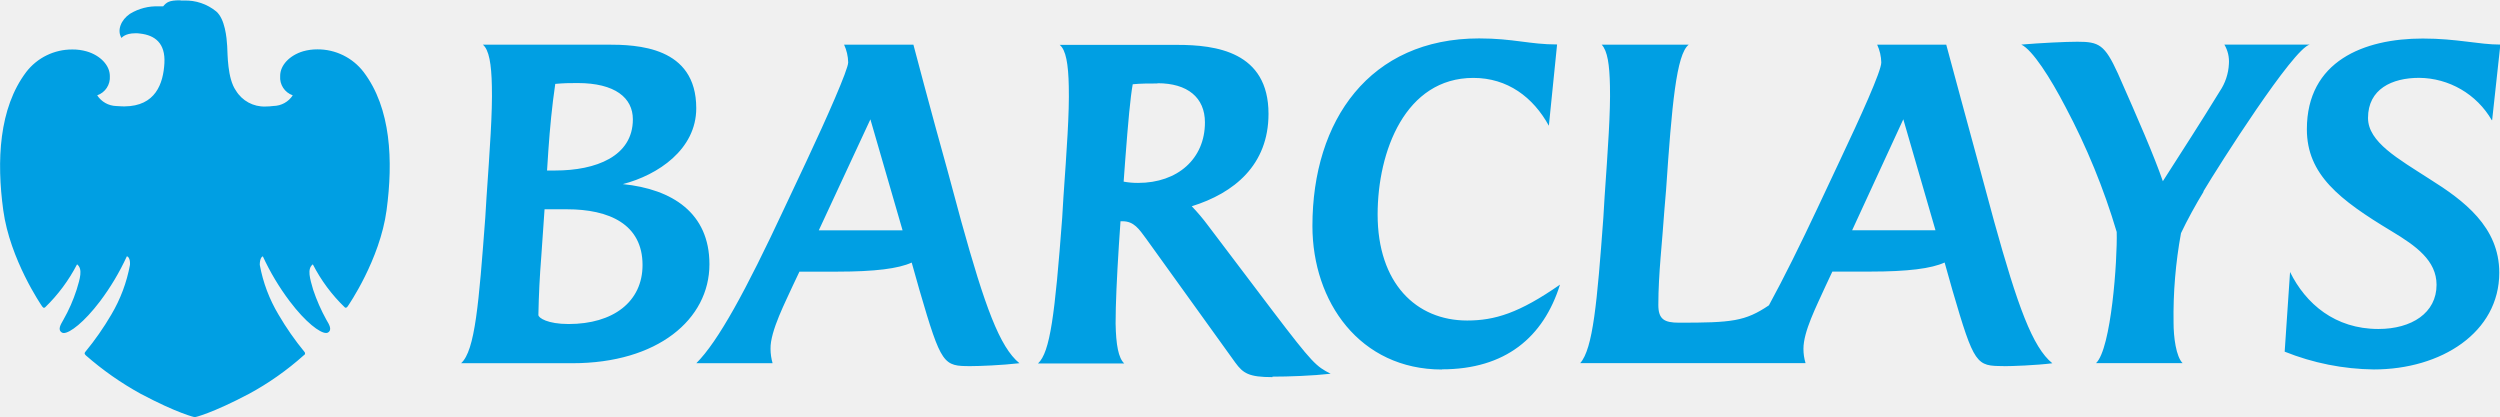
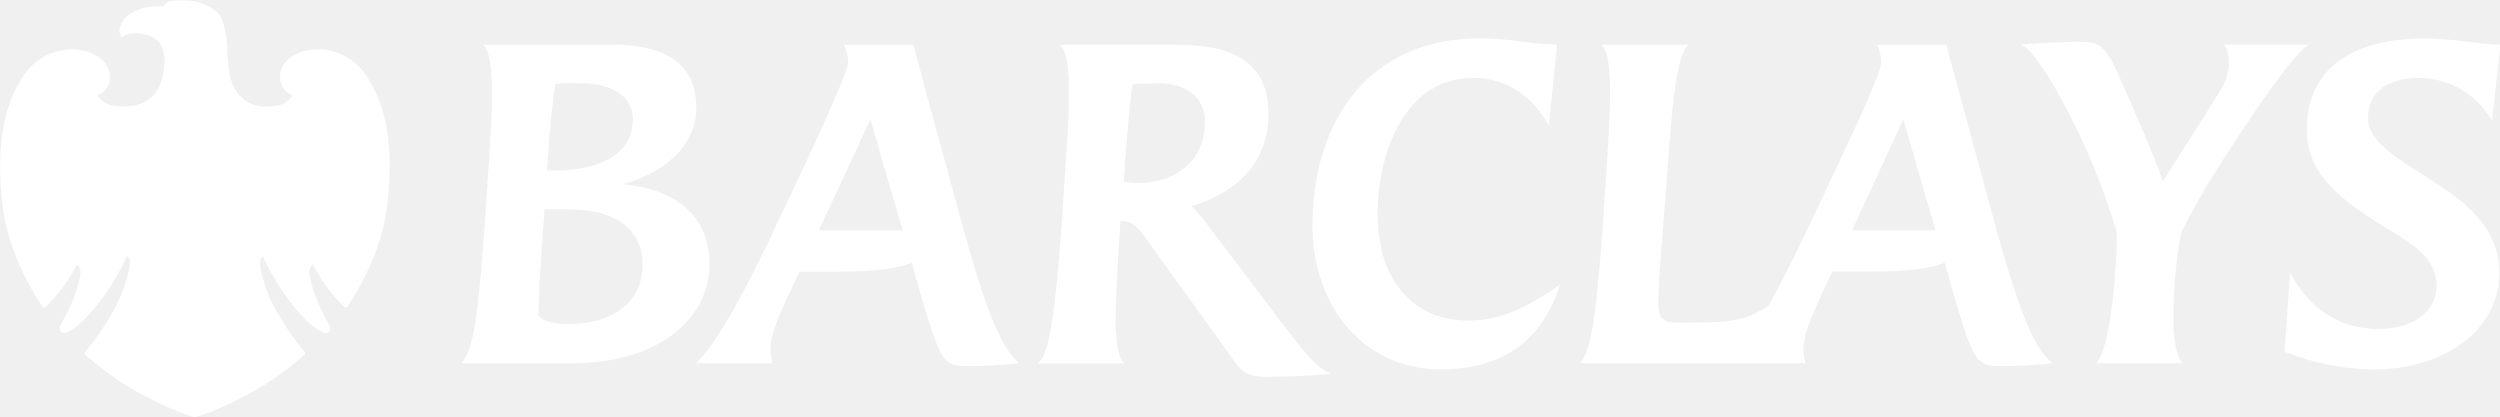
<svg xmlns="http://www.w3.org/2000/svg" data-name="Layer 1" viewBox="0 0 413.32 68.85">
-   <path d="M411.96 19.87a14 14 0 00-12-7c-4.5 0-8.46 1.85-8.46 6.63 0 4 5 6.75 10.17 10.09 5.66 3.55 11.53 7.91 11.53 15.49 0 9.9-9.62 16-20.74 16a40.91 40.91 0 01-14.74-2.94l.89-13.17c2.59 5.26 7.44 9.42 14.6 9.42 5.52 0 9.62-2.66 9.62-7.3 0-4-3.35-6.41-7.44-8.87-8.6-5.18-14-9.35-14-16.85 0-11.26 9.41-15 19.17-15 5.66 0 9.21 1 12.82 1l-1.36 12.49m-47.69 11.8c-1.23 2-2.79 4.84-3.75 6.89a75.48 75.48 0 00-1.23 14.8c0 2.39.41 5.6 1.5 6.69h-14.32c2.52-2.38 3.55-17.05 3.42-21.69a112.06 112.06 0 00-8.47-20.68c-2.52-4.84-5.45-9.41-7.3-10.3 3.21-.27 7.3-.47 9.28-.47 3.55 0 4.51.47 6.69 5.25 3.41 7.71 5.93 13.5 7.43 17.81 3.62-5.67 6.15-9.55 9.42-14.88a8.82 8.82 0 001.5-4.5 5.51 5.51 0 00-.75-3.21h14.12c-2.72.62-15 19.93-17.6 24.29m-49.6-11.94l-8.46 18.35h13.78l-5.32-18.35m16.58 40.8c-4.5 0-4.84-.14-8.46-12.55l-1.29-4.57c-2.18 1-6.08 1.5-12.28 1.5h-6.28l-1.09 2.32c-1.57 3.48-3.69 7.57-3.69 10.44a8.08 8.08 0 00.35 2.38h-37.26c2.12-2.38 2.8-10.09 3.83-24.08l.2-3.34c.55-8 1-14.13.89-18.42-.07-3.55-.41-5.8-1.37-6.82h14.4c-2.05 1.57-2.8 10-3.75 24l-.28 3.34c-.34 5.19-1 10.51-1 15.7 0 2.38 1 2.93 3.42 2.93 8.72 0 10.91-.21 14.86-2.87 2.46-4.5 5.26-10.17 8-16l3.69-7.85c3.48-7.36 6.89-14.87 6.89-16.3a7.39 7.39 0 00-.68-2.94h11.42s4.64 17.2 5.66 20.88l2.25 8.32c3.89 14 6.35 20.81 9.63 23.47-2.74.34-6.63.48-8.06.48m-92.85.55c-13.58 0-21.42-11.19-21.42-23.74 0-17.47 9.48-31 27.56-31 5.66 0 8.32 1 12.89 1l-1.36 13.44c-2.59-4.71-6.82-7.91-12.48-7.91-11.26 0-15.83 12.15-15.83 22.58 0 11.33 6.34 17.53 14.8 17.53 4.57 0 8.6-1.23 15.35-5.93-2.73 8.73-9.07 14-19.51 14M191.37 13.8c-1.3 0-2.87 0-4.1.13-.4 2.25-.75 6.14-1.23 12.42l-.27 3.68a12.73 12.73 0 002.39.21c6.55 0 11.05-4 11.05-10 0-4.1-2.86-6.48-7.84-6.48m19 48.59c-3.89 0-4.84-.62-6.14-2.4l-14.75-20.5c-1.16-1.57-2-2.87-3.88-2.87h-.35l-.27 4c-.34 5.39-.54 9.69-.54 12.89.06 3.55.47 5.73 1.43 6.62h-14.26c2-1.84 2.79-8 4-24.08l.2-3.35c.55-7.91 1-14 .89-18.35-.07-3.75-.48-6.07-1.5-6.89h19.44c6.34 0 15.08 1.1 15.08 11.4 0 8.45-5.67 13.1-12.69 15.28a32.59 32.59 0 012.66 3.14l10.68 14.11c6.69 8.8 7.23 9.21 9.62 10.44-3 .34-7 .48-9.62.48m-66.45-42.58l-8.55 18.39h13.85l-5.32-18.35m16.58 40.8c-4.5 0-4.84-.14-8.46-12.55l-1.29-4.57c-2.19 1-6.08 1.5-12.29 1.5h-6.27l-1.1 2.32c-1.09 2.45-3.75 7.5-3.68 10.44a8.71 8.71 0 00.34 2.38h-12.61c3.62-3.61 8.19-12 14.53-25.58l3.69-7.84c3.34-7.1 6.89-15.15 6.89-16.31a7.39 7.39 0 00-.68-2.94h11.46s3 11.4 5.66 20.88l2.25 8.33c3.89 14 6.35 20.8 9.62 23.46-2.93.34-6.62.48-8.05.48m-65-46.8a35 35 0 00-3.69.14c-.54 3.68-.88 7.23-1.15 11.11 0 0-.21 3.35-.21 3.21h1.36c6.69 0 12.83-2.32 12.83-8.46 0-3.55-2.93-6-9.14-6M93.78 34.6h-3.75l-.54 7.78c-.27 3.41-.41 6.28-.48 9.69 0 .48 1.5 1.5 5 1.5 7.37 0 12.22-3.68 12.22-9.76 0-6.75-5.53-9.21-12.49-9.21m.82 25.45H76.23c2.32-2.05 2.94-10 4-24.08l.2-3.28c.55-8 1-14.12.89-18.42-.07-3.68-.47-6.07-1.5-6.89h20.55c4.92 0 14.74.28 14.74 10.51 0 6.82-6.34 11.05-12.14 12.55 8.18.82 14.32 4.78 14.32 13.24 0 9.14-8.59 16.37-22.65 16.37M29.76.05c-1.82 0-2.2.32-2.79 1h-.73a8.47 8.47 0 00-4.75 1.23c-1.48 1-2.19 2.72-1.4 4 0 0 .53-.78 2.28-.78.24 0 .52 0 .81.05 2.41.28 4.19 1.56 4 4.91s-1.45 7.09-6.59 7.13c0 0-.67 0-1.37-.06a3.88 3.88 0 01-3.15-1.77 3.13 3.13 0 002.09-3.18c0-1.79-1.58-3.42-3.82-4.08a8.35 8.35 0 00-2.38-.32 9.55 9.55 0 00-7.62 3.72C-.2 17.9-.57 26.63.54 34.76s6.28 15.69 6.43 15.9.21.22.32.22a.24.24 0 00.18-.08 27.37 27.37 0 005.27-7.1c1 .78.46 2.43-.07 4.19a26.48 26.48 0 01-2.2 5c-.43.76-1 1.63-.23 2.09a.56.56 0 00.3.08c1 0 3.35-1.75 6-5.25a40.45 40.45 0 004.43-7.43c.22 0 .58.41.52 1.4a25 25 0 01-3.09 8.24 46.8 46.8 0 01-4.3 6.16c-.24.29 0 .47.11.59a51.16 51.16 0 009 6.31c6.21 3.3 9 3.9 9 3.9s2.74-.58 9-3.89a47.6 47.6 0 009-6.34.35.35 0 00.12-.58 47.45 47.45 0 01-4.28-6.15 24.57 24.57 0 01-3.1-8.23c0-1 .3-1.33.5-1.42a40.45 40.45 0 004.45 7.44c2.64 3.5 5 5.24 6 5.24a.63.63 0 00.32-.07c.75-.46.19-1.35-.25-2.09a29.83 29.83 0 01-2.2-5c-.51-1.78-1.05-3.43-.05-4.19a26.73 26.73 0 005.26 7.09.28.28 0 00.19.09.41.41 0 00.3-.21c.16-.22 5.34-7.75 6.44-15.91s.75-16.87-3.8-22.86a9.56 9.56 0 00-7.64-3.74 8.52 8.52 0 00-2.36.32c-2.26.68-3.81 2.33-3.79 4.09a3.11 3.11 0 002.08 3.19 3.87 3.87 0 01-3.18 1.76 10.4 10.4 0 01-1.34.09A5.47 5.47 0 0139 14.97c-1.41-2-1.36-6-1.44-7.37s-.36-4.45-1.8-5.7A8 8 0 0030.39.09h-.44" fill="#009fe3" />
+   <path d="M411.96 19.87a14 14 0 00-12-7c-4.5 0-8.46 1.85-8.46 6.63 0 4 5 6.75 10.17 10.09 5.66 3.55 11.53 7.91 11.53 15.49 0 9.9-9.62 16-20.74 16a40.91 40.91 0 01-14.74-2.94l.89-13.17c2.59 5.26 7.44 9.42 14.6 9.42 5.52 0 9.62-2.66 9.62-7.3 0-4-3.35-6.41-7.44-8.87-8.6-5.18-14-9.35-14-16.85 0-11.26 9.41-15 19.17-15 5.66 0 9.21 1 12.82 1l-1.36 12.49m-47.69 11.8c-1.23 2-2.79 4.84-3.75 6.89a75.48 75.48 0 00-1.23 14.8c0 2.39.41 5.6 1.5 6.69h-14.32c2.52-2.38 3.55-17.05 3.42-21.69a112.06 112.06 0 00-8.47-20.68c-2.52-4.84-5.45-9.41-7.3-10.3 3.21-.27 7.3-.47 9.28-.47 3.55 0 4.51.47 6.69 5.25 3.41 7.71 5.93 13.5 7.43 17.81 3.62-5.67 6.15-9.55 9.42-14.88a8.82 8.82 0 001.5-4.5 5.51 5.51 0 00-.75-3.21h14.12c-2.72.62-15 19.93-17.6 24.29m-49.6-11.94l-8.46 18.35h13.78l-5.32-18.35m16.58 40.8c-4.5 0-4.84-.14-8.46-12.55l-1.29-4.57c-2.18 1-6.08 1.5-12.28 1.5h-6.28l-1.09 2.32c-1.57 3.48-3.69 7.57-3.69 10.44a8.08 8.08 0 00.35 2.38h-37.26c2.12-2.38 2.8-10.09 3.83-24.08l.2-3.34c.55-8 1-14.13.89-18.42-.07-3.55-.41-5.8-1.37-6.82h14.4c-2.05 1.57-2.8 10-3.75 24l-.28 3.34c-.34 5.19-1 10.51-1 15.7 0 2.38 1 2.93 3.42 2.93 8.72 0 10.91-.21 14.86-2.87 2.46-4.5 5.26-10.17 8-16l3.69-7.85c3.48-7.36 6.89-14.87 6.89-16.3a7.39 7.39 0 00-.68-2.94h11.42s4.64 17.2 5.66 20.88l2.25 8.32c3.89 14 6.35 20.81 9.63 23.47-2.74.34-6.63.48-8.06.48m-92.85.55c-13.58 0-21.42-11.19-21.42-23.74 0-17.47 9.48-31 27.56-31 5.66 0 8.32 1 12.89 1l-1.36 13.44c-2.59-4.71-6.82-7.91-12.48-7.91-11.26 0-15.83 12.15-15.83 22.58 0 11.33 6.34 17.53 14.8 17.53 4.57 0 8.6-1.23 15.35-5.93-2.73 8.73-9.07 14-19.51 14M191.37 13.8c-1.3 0-2.87 0-4.1.13-.4 2.25-.75 6.14-1.23 12.42l-.27 3.68a12.73 12.73 0 002.39.21c6.55 0 11.05-4 11.05-10 0-4.1-2.86-6.48-7.84-6.48m19 48.59c-3.89 0-4.84-.62-6.14-2.4l-14.75-20.5c-1.16-1.57-2-2.87-3.88-2.87h-.35l-.27 4c-.34 5.39-.54 9.69-.54 12.89.06 3.55.47 5.73 1.43 6.62h-14.26c2-1.84 2.79-8 4-24.08l.2-3.35c.55-7.91 1-14 .89-18.35-.07-3.75-.48-6.07-1.5-6.89h19.44c6.34 0 15.08 1.1 15.08 11.4 0 8.45-5.67 13.1-12.69 15.28a32.59 32.59 0 012.66 3.14l10.68 14.11c6.69 8.8 7.23 9.21 9.62 10.44-3 .34-7 .48-9.62.48m-66.45-42.58l-8.55 18.39h13.85l-5.32-18.35m16.58 40.8c-4.5 0-4.84-.14-8.46-12.55l-1.29-4.57c-2.19 1-6.08 1.5-12.29 1.5h-6.27l-1.1 2.32c-1.09 2.45-3.75 7.5-3.68 10.44a8.71 8.71 0 00.34 2.38h-12.61c3.62-3.61 8.19-12 14.53-25.58l3.69-7.84c3.34-7.1 6.89-15.15 6.89-16.31a7.39 7.39 0 00-.68-2.94h11.46s3 11.4 5.66 20.88l2.25 8.33c3.89 14 6.35 20.8 9.62 23.46-2.93.34-6.62.48-8.05.48m-65-46.8a35 35 0 00-3.69.14c-.54 3.68-.88 7.23-1.15 11.11 0 0-.21 3.35-.21 3.21h1.36c6.69 0 12.83-2.32 12.83-8.46 0-3.55-2.93-6-9.14-6M93.78 34.6h-3.75l-.54 7.78c-.27 3.41-.41 6.28-.48 9.69 0 .48 1.5 1.5 5 1.5 7.37 0 12.22-3.68 12.22-9.76 0-6.75-5.53-9.21-12.49-9.21m.82 25.45H76.23c2.32-2.05 2.94-10 4-24.08l.2-3.28c.55-8 1-14.12.89-18.42-.07-3.68-.47-6.07-1.5-6.89h20.55c4.92 0 14.74.28 14.74 10.51 0 6.82-6.34 11.05-12.14 12.55 8.18.82 14.32 4.78 14.32 13.24 0 9.14-8.59 16.37-22.65 16.37M29.76.05c-1.82 0-2.2.32-2.79 1h-.73a8.47 8.47 0 00-4.75 1.23c-1.48 1-2.19 2.72-1.4 4 0 0 .53-.78 2.28-.78.24 0 .52 0 .81.05 2.41.28 4.19 1.56 4 4.91s-1.45 7.09-6.59 7.13c0 0-.67 0-1.37-.06a3.88 3.88 0 01-3.15-1.77 3.13 3.13 0 002.09-3.18c0-1.79-1.58-3.42-3.82-4.08a8.35 8.35 0 00-2.38-.32 9.55 9.55 0 00-7.62 3.72C-.2 17.9-.57 26.63.54 34.76s6.28 15.69 6.43 15.9.21.22.32.22a.24.24 0 00.18-.08 27.37 27.37 0 005.27-7.1c1 .78.46 2.43-.07 4.19a26.48 26.48 0 01-2.2 5c-.43.76-1 1.63-.23 2.09a.56.56 0 00.3.08c1 0 3.35-1.75 6-5.25a40.45 40.45 0 004.43-7.43c.22 0 .58.41.52 1.4a25 25 0 01-3.09 8.24 46.8 46.8 0 01-4.3 6.16c-.24.29 0 .47.11.59a51.16 51.16 0 009 6.31c6.21 3.3 9 3.9 9 3.9s2.74-.58 9-3.89a47.6 47.6 0 009-6.34.35.35 0 00.12-.58 47.45 47.45 0 01-4.28-6.15 24.57 24.57 0 01-3.1-8.23c0-1 .3-1.33.5-1.42a40.45 40.45 0 004.45 7.44c2.64 3.5 5 5.24 6 5.24a.63.63 0 00.32-.07c.75-.46.19-1.35-.25-2.09a29.83 29.83 0 01-2.2-5c-.51-1.78-1.05-3.43-.05-4.19a26.73 26.73 0 005.26 7.09.28.28 0 00.19.09.41.41 0 00.3-.21c.16-.22 5.34-7.75 6.44-15.91s.75-16.87-3.8-22.86a9.56 9.56 0 00-7.64-3.74 8.52 8.52 0 00-2.36.32c-2.26.68-3.81 2.33-3.79 4.09a3.11 3.11 0 002.08 3.19 3.87 3.87 0 01-3.18 1.76 10.4 10.4 0 01-1.34.09A5.47 5.47 0 0139 14.97c-1.41-2-1.36-6-1.44-7.37s-.36-4.45-1.8-5.7A8 8 0 0030.39.09h-.44" fill="#ffffff" />
</svg>
